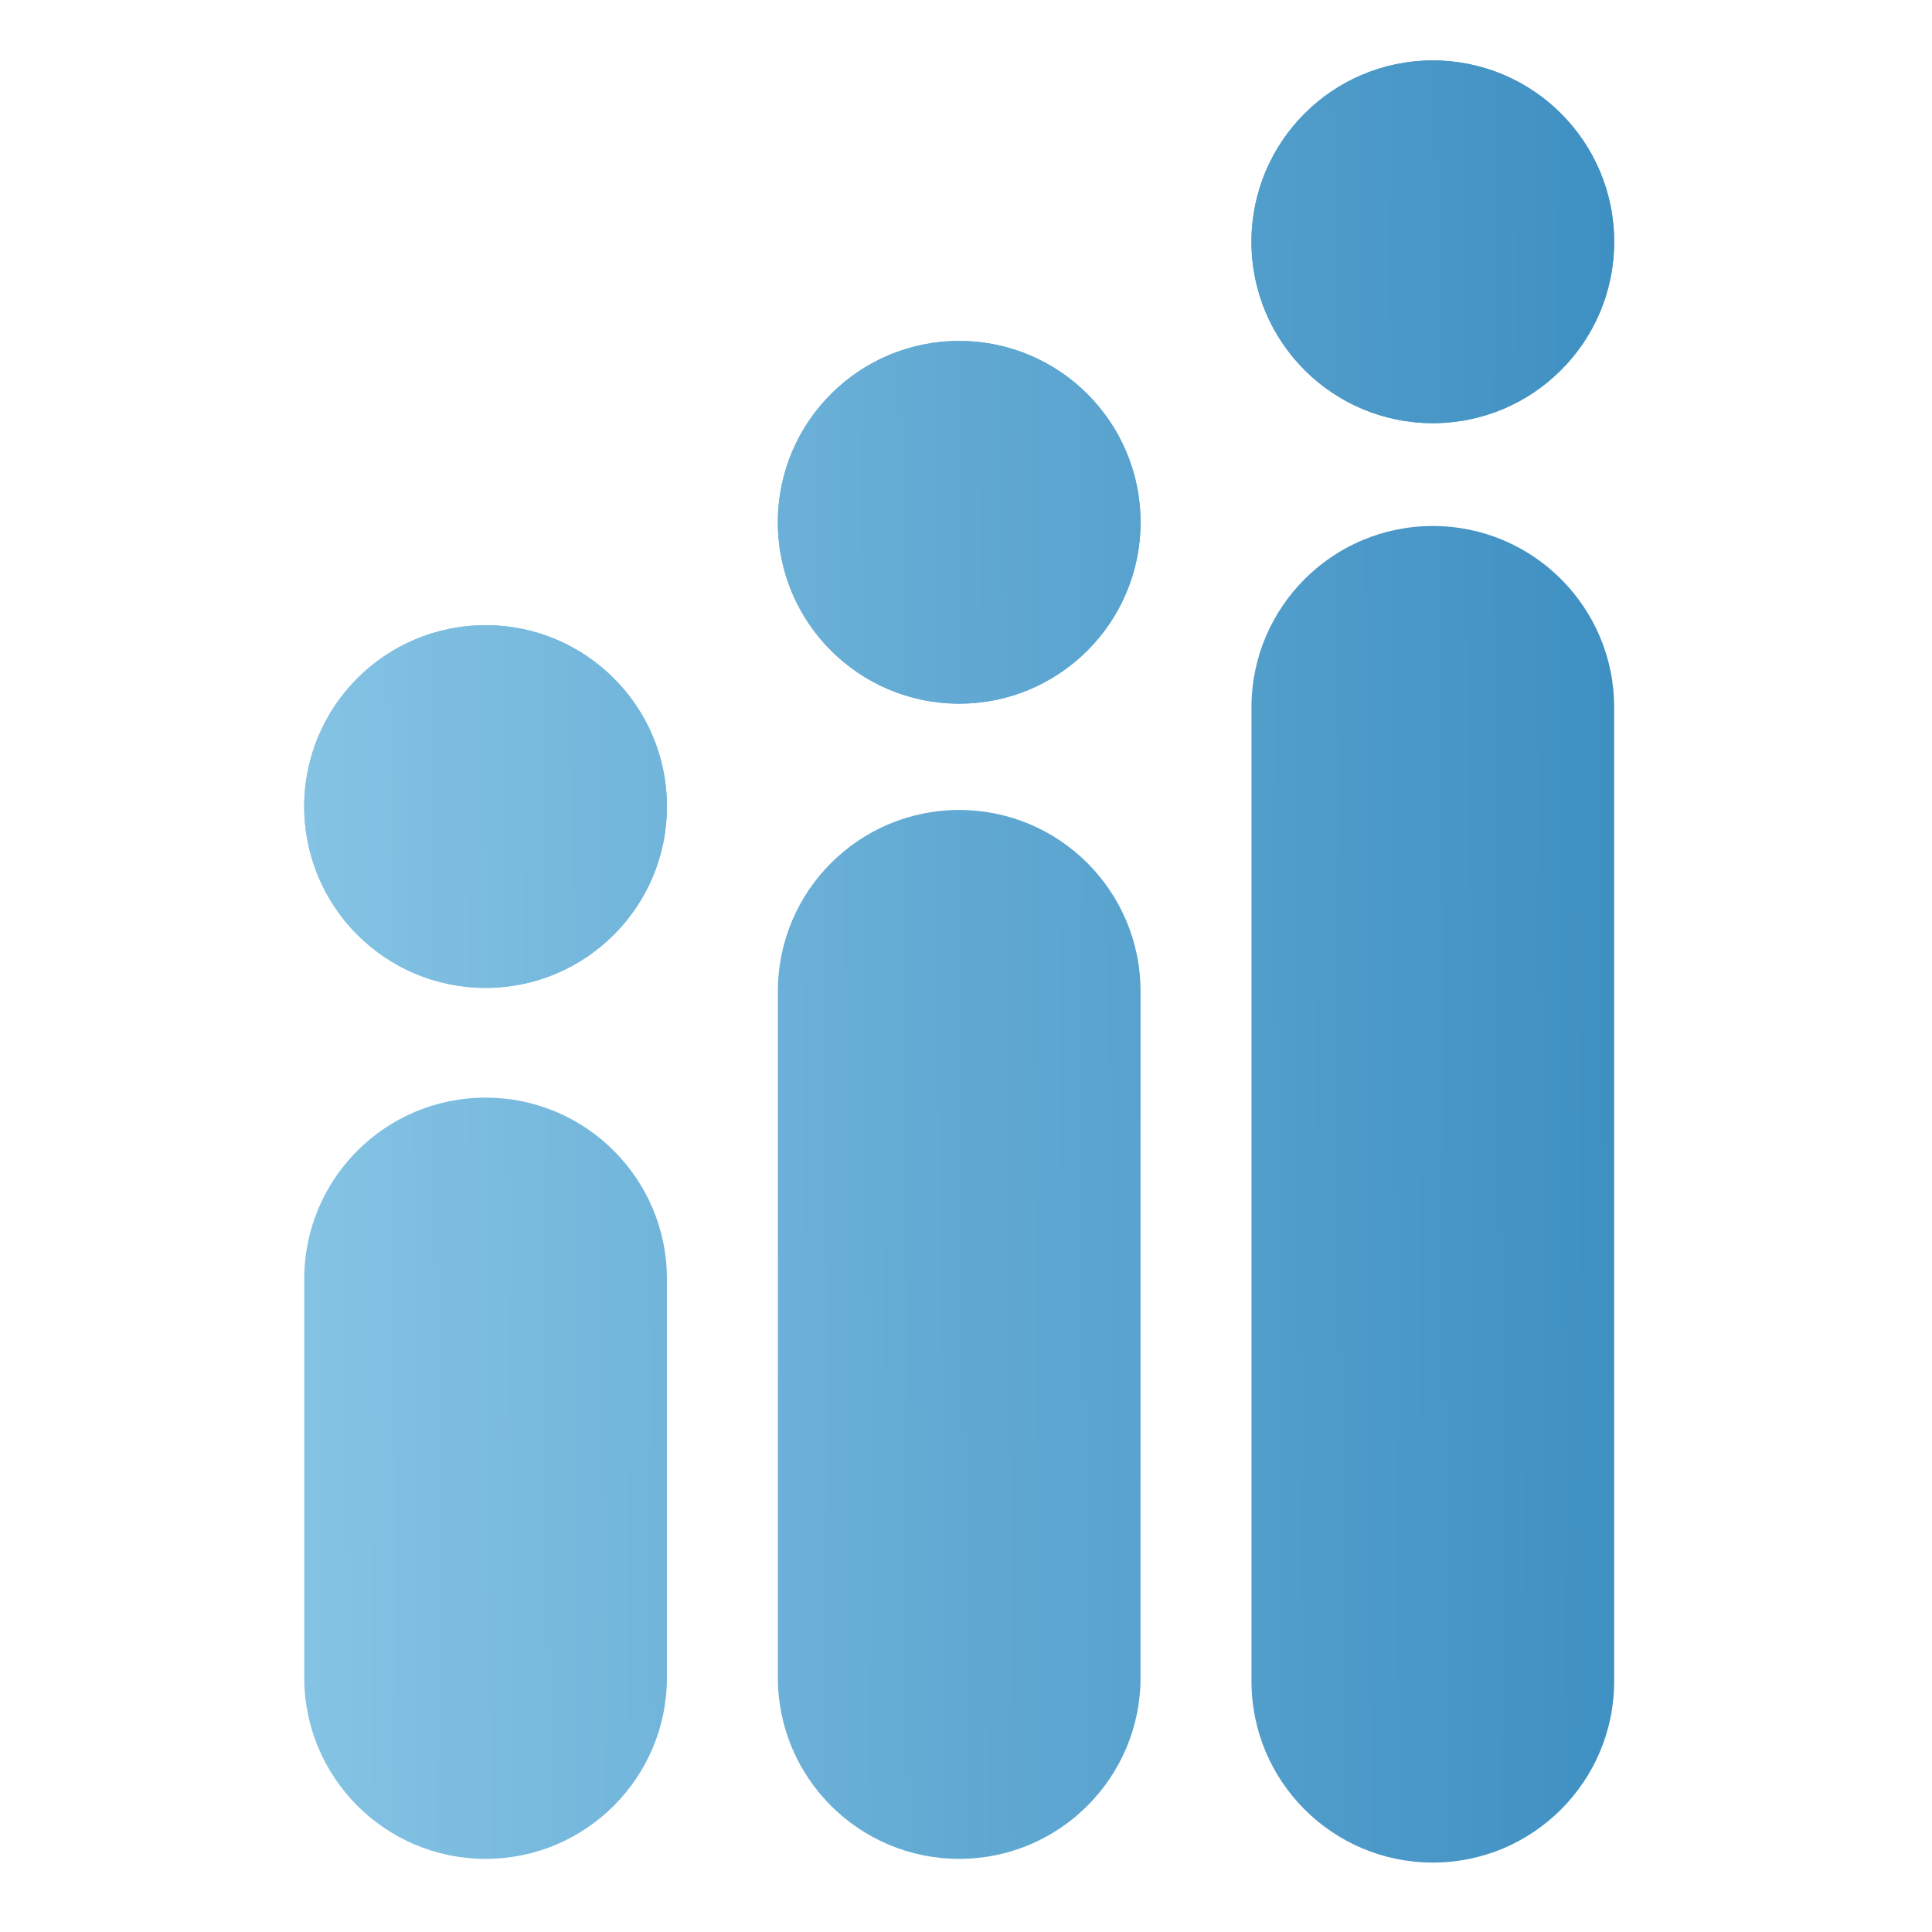
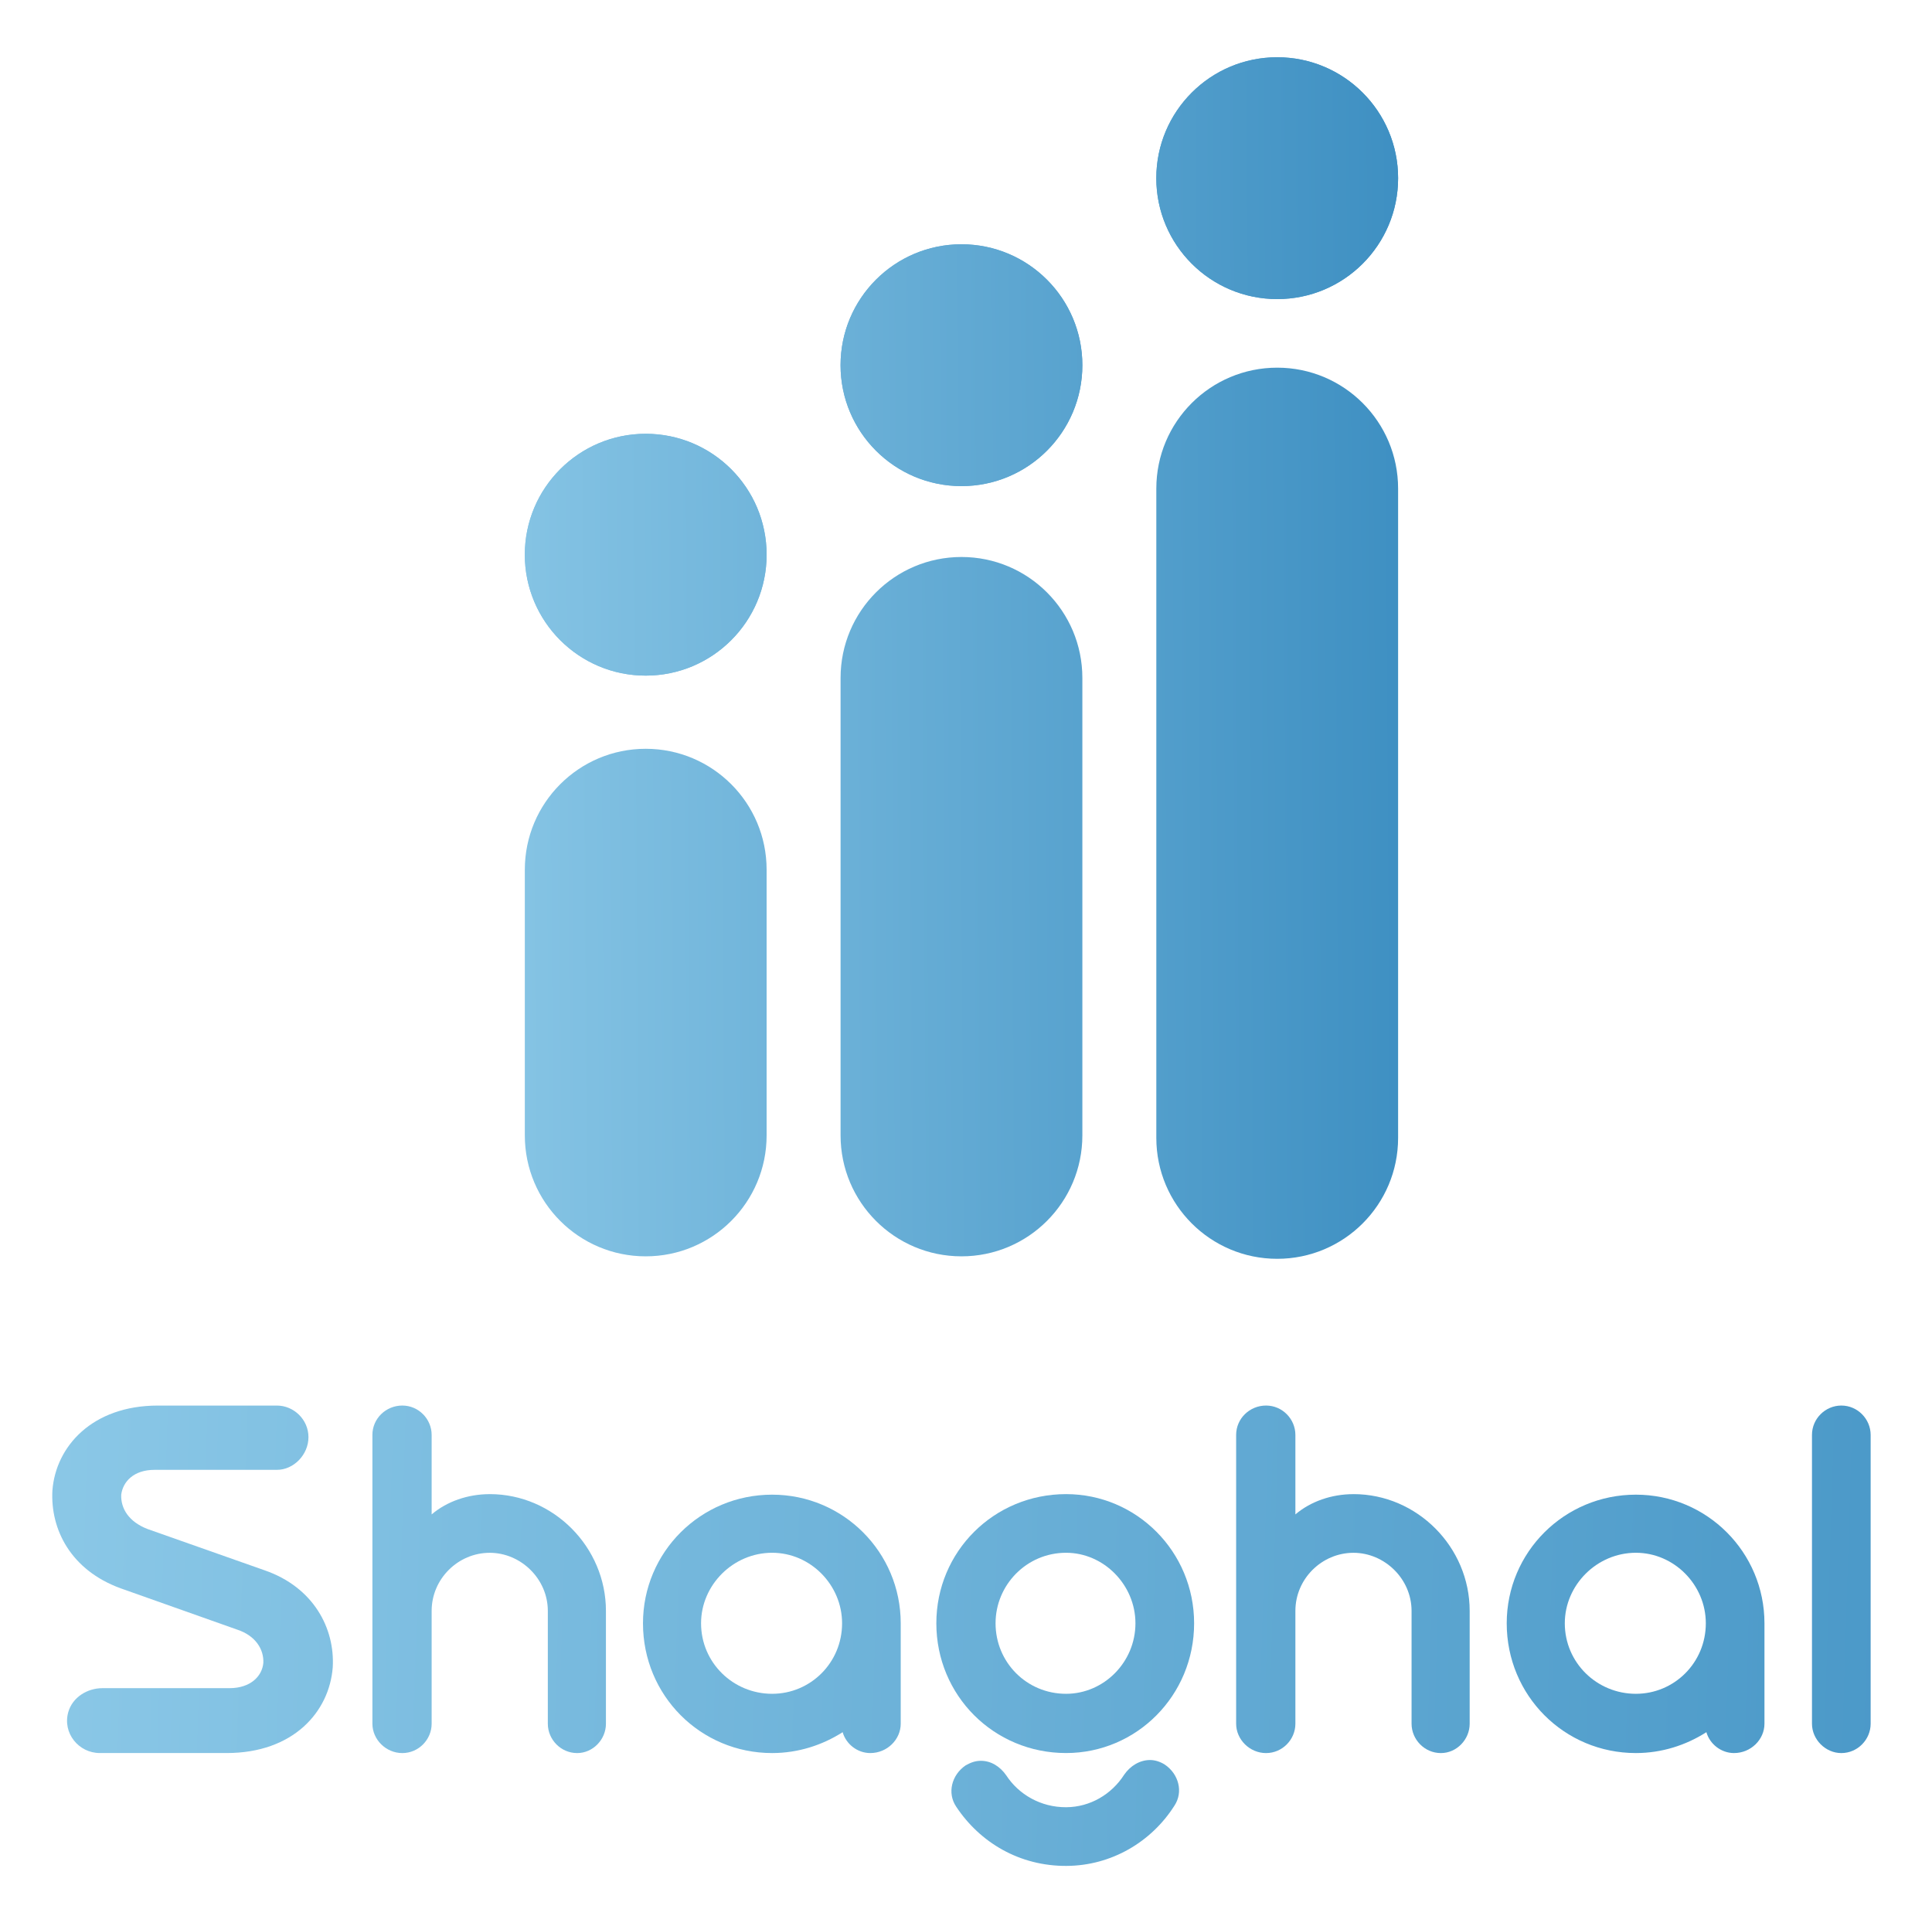
- <svg xmlns="http://www.w3.org/2000/svg" xmlns:xlink="http://www.w3.org/1999/xlink" id="Layer_1" data-name="Layer 1" viewBox="104 86 76 76">
+ <svg xmlns="http://www.w3.org/2000/svg" xmlns:xlink="http://www.w3.org/1999/xlink" id="Layer_1" data-name="Layer 1" viewBox="85 85 114 113">
  <defs>
    <style>
      .cls-1 {
        fill: url(#linear-gradient-15);
      }

      .cls-2 {
        fill: url(#linear-gradient-13);
      }

      .cls-3 {
        fill: url(#linear-gradient-2);
      }

      .cls-4 {
        fill: url(#linear-gradient-10);
      }

      .cls-5 {
        fill: url(#linear-gradient-12);
      }

      .cls-6 {
        fill: url(#linear-gradient-4);
      }

      .cls-7 {
        fill: url(#linear-gradient-3);
      }

      .cls-8 {
        clip-path: url(#clippath-1);
      }

      .cls-9 {
        fill: url(#linear-gradient-5);
      }

      .cls-10 {
        fill: url(#linear-gradient-8);
      }

      .cls-11 {
        fill: url(#linear-gradient-14);
      }

      .cls-12 {
        fill: url(#linear-gradient-20);
      }

      .cls-13 {
        fill: url(#linear-gradient-17);
      }

      .cls-14 {
        fill: url(#linear-gradient-7);
      }

      .cls-15 {
        fill: url(#linear-gradient-9);
      }

      .cls-16 {
        fill: url(#linear-gradient-11);
      }

      .cls-17 {
        fill: url(#linear-gradient-19);
      }

      .cls-18 {
        fill: url(#linear-gradient-6);
      }

      .cls-19 {
        clip-path: url(#clippath-2);
      }

      .cls-20 {
        fill: url(#linear-gradient-16);
      }

      .cls-21 {
        fill: url(#linear-gradient);
      }

      .cls-22 {
        clip-path: url(#clippath);
      }

      .cls-23 {
        fill: url(#linear-gradient-18);
      }
    </style>
    <linearGradient id="linear-gradient" x1="110.968" y1="133.289" x2="204.373" y2="132.705" gradientUnits="userSpaceOnUse">
      <stop offset="0" stop-color="#8bc8e7" />
      <stop offset=".809" stop-color="#257db6" />
      <stop offset="1" stop-color="#153d68" />
    </linearGradient>
    <linearGradient id="linear-gradient-2" x1="110.734" y1="95.822" x2="204.139" y2="95.238" xlink:href="#linear-gradient" />
    <linearGradient id="linear-gradient-3" x1="110.734" y1="95.822" x2="204.139" y2="95.238" xlink:href="#linear-gradient" />
    <clipPath id="clippath">
      <circle class="cls-7" cx="160.363" cy="95.512" r="7.134" />
    </clipPath>
    <linearGradient id="linear-gradient-4" x1="110.732" y1="95.52" x2="204.137" y2="94.936" xlink:href="#linear-gradient" />
    <linearGradient id="linear-gradient-5" x1="111.001" y1="138.685" x2="204.407" y2="138.101" xlink:href="#linear-gradient" />
    <linearGradient id="linear-gradient-6" x1="110.802" y1="106.74" x2="204.207" y2="106.156" xlink:href="#linear-gradient" />
    <linearGradient id="linear-gradient-7" x1="110.802" y1="106.74" x2="204.207" y2="106.156" xlink:href="#linear-gradient" />
    <clipPath id="clippath-1">
      <circle class="cls-14" cx="141.732" cy="106.546" r="7.134" />
    </clipPath>
    <linearGradient id="linear-gradient-8" x1="110.802" y1="106.847" x2="204.208" y2="106.263" xlink:href="#linear-gradient" />
    <linearGradient id="linear-gradient-9" x1="111.036" y1="144.226" x2="204.441" y2="143.642" xlink:href="#linear-gradient" />
    <linearGradient id="linear-gradient-10" x1="110.871" y1="117.803" x2="204.276" y2="117.219" xlink:href="#linear-gradient" />
    <linearGradient id="linear-gradient-11" x1="110.871" y1="117.803" x2="204.276" y2="117.219" xlink:href="#linear-gradient" />
    <clipPath id="clippath-2">
      <circle class="cls-16" cx="123.101" cy="117.727" r="7.134" />
    </clipPath>
    <linearGradient id="linear-gradient-12" x1="110.873" y1="118.052" x2="204.278" y2="117.468" xlink:href="#linear-gradient" />
    <linearGradient id="linear-gradient-13" x1="86.4" y1="177.879" x2="303.271" y2="184.561" xlink:href="#linear-gradient" />
    <linearGradient id="linear-gradient-14" x1="86.412" y1="177.49" x2="303.283" y2="184.172" xlink:href="#linear-gradient" />
    <linearGradient id="linear-gradient-15" x1="86.351" y1="179.444" x2="303.223" y2="186.126" xlink:href="#linear-gradient" />
    <linearGradient id="linear-gradient-16" x1="86.368" y1="178.894" x2="303.24" y2="185.577" xlink:href="#linear-gradient" />
    <linearGradient id="linear-gradient-17" x1="86.46" y1="175.921" x2="303.331" y2="182.603" xlink:href="#linear-gradient" />
    <linearGradient id="linear-gradient-18" x1="86.4" y1="177.875" x2="303.271" y2="184.557" xlink:href="#linear-gradient" />
    <linearGradient id="linear-gradient-19" x1="86.492" y1="174.876" x2="303.364" y2="181.558" xlink:href="#linear-gradient" />
    <linearGradient id="linear-gradient-20" x1="87.57" y1="190.974" x2="279.021" y2="196.873" gradientTransform="translate(5.0865 -.0933) rotate(-.2641)" xlink:href="#linear-gradient" />
  </defs>
  <g>
    <g>
      <rect class="cls-21" x="153.23" y="106.692" width="14.267" height="52.577" rx="7.134" ry="7.134" />
      <g>
        <circle class="cls-3" cx="160.363" cy="95.512" r="7.134" />
        <g class="cls-22">
          <rect class="cls-6" x="146.019" y="87.594" width="57.437" height="15.052" />
        </g>
      </g>
    </g>
    <g>
      <rect class="cls-9" x="134.599" y="117.862" width="14.267" height="41.261" rx="7.134" ry="7.134" />
      <g>
        <circle class="cls-18" cx="141.732" cy="106.546" r="7.134" />
        <g class="cls-8">
          <rect class="cls-10" x="130.043" y="98.983" width="57.721" height="15.126" />
        </g>
      </g>
    </g>
    <g>
      <rect class="cls-15" x="115.968" y="129.178" width="14.267" height="29.945" rx="7.134" ry="7.134" />
      <g>
        <circle class="cls-4" cx="123.101" cy="117.727" r="7.134" />
        <g class="cls-19">
          <rect class="cls-5" x="111.637" y="110.121" width="59.079" height="15.482" />
        </g>
      </g>
    </g>
  </g>
  <g>
    <g>
      <path class="cls-2" d="M88.094,172.919c.2-2.563,2.331-4.992,6.224-4.992h7.022c.999,0,1.861.831,1.861,1.863s-.866,1.93-1.863,1.93h-7.222c-1.23,0-1.864.7-1.963,1.464-.034.8.432,1.599,1.564,2.031l6.89,2.429c2.895.999,4.16,3.428,4.027,5.725-.2,2.63-2.33,5.059-6.257,5.059h-7.489c-1.243,0-2.214-1.177-1.857-2.423.248-.865,1.116-1.405,2.016-1.405h7.495c1.232,0,1.93-.699,1.997-1.498.034-.764-.432-1.597-1.564-1.963l-6.855-2.429c-2.929-1.066-4.16-3.462-4.027-5.792Z" />
      <path class="cls-11" d="M113.898,173.152c3.761,0,6.857,3.128,6.856,6.89v6.656c0,.932-.766,1.732-1.698,1.732-.965,0-1.731-.799-1.731-1.732v-6.656c0-1.896-1.597-3.428-3.427-3.428-1.863,0-3.428,1.532-3.428,3.428v6.656c0,.932-.765,1.732-1.731,1.732-.966,0-1.765-.799-1.765-1.732v-17.04c0-.966.799-1.732,1.765-1.732s1.731.799,1.731,1.732v4.691c.899-.764,2.13-1.196,3.428-1.196Z" />
      <path class="cls-1" d="M130.561,188.429c-4.227,0-7.621-3.396-7.621-7.655,0-4.194,3.394-7.59,7.62-7.59,4.194,0,7.588,3.396,7.588,7.59v5.923c0,.932-.798,1.732-1.796,1.732-.765,0-1.431-.533-1.631-1.232-1.198.766-2.629,1.232-4.16,1.232ZM134.688,180.773c0-2.263-1.863-4.161-4.127-4.161-2.297,0-4.194,1.897-4.194,4.161,0,2.328,1.897,4.16,4.194,4.16,2.264,0,4.127-1.832,4.127-4.16Z" />
      <path class="cls-20" d="M147.904,173.152c4.161,0,7.556,3.394,7.556,7.621,0,4.26-3.394,7.655-7.556,7.655-4.258,0-7.654-3.396-7.654-7.655,0-4.227,3.394-7.621,7.654-7.621ZM147.904,176.612c-2.328,0-4.16,1.899-4.16,4.161,0,2.297,1.831,4.16,4.16,4.16,2.231,0,4.094-1.863,4.094-4.16,0-2.264-1.863-4.161-4.094-4.161Z" />
      <path class="cls-13" d="M164.864,173.152c3.761,0,6.857,3.128,6.856,6.89v6.656c0,.932-.766,1.732-1.698,1.732-.965,0-1.731-.799-1.731-1.732v-6.656c0-1.896-1.597-3.428-3.427-3.428-1.863,0-3.428,1.532-3.428,3.428v6.656c0,.932-.765,1.732-1.731,1.732-.966,0-1.765-.799-1.765-1.732v-17.04c0-.966.799-1.732,1.765-1.732s1.731.799,1.731,1.732v4.691c.899-.764,2.13-1.196,3.428-1.196Z" />
      <path class="cls-23" d="M181.527,188.429c-4.227,0-7.621-3.396-7.621-7.655,0-4.194,3.394-7.59,7.62-7.59,4.194,0,7.588,3.396,7.588,7.59v5.923c0,.932-.798,1.732-1.796,1.732-.765,0-1.431-.533-1.631-1.232-1.198.766-2.629,1.232-4.16,1.232ZM185.654,180.773c0-2.263-1.863-4.161-4.127-4.161-2.297,0-4.194,1.897-4.194,4.161,0,2.328,1.897,4.16,4.194,4.16,2.264,0,4.127-1.832,4.127-4.16Z" />
      <path class="cls-17" d="M193.649,167.926c.965,0,1.73.799,1.731,1.732v17.04c0,.932-.766,1.732-1.731,1.732-.932,0-1.731-.799-1.731-1.732v-17.04c0-.966.798-1.732,1.731-1.732Z" />
    </g>
    <path class="cls-12" d="M147.909,191.625c1.433-.007,2.693-.778,3.42-1.913.364-.533.928-.87,1.527-.872.299-.001.599.098.867.264.835.561,1.107,1.625.577,2.427-1.356,2.137-3.712,3.544-6.375,3.556-2.761.013-5.098-1.372-6.505-3.497-.537-.796-.275-1.863.555-2.432.299-.168.565-.27.897-.272.599-.003,1.133.328,1.502.858.737,1.129,2.039,1.888,3.536,1.881Z" />
  </g>
</svg>
